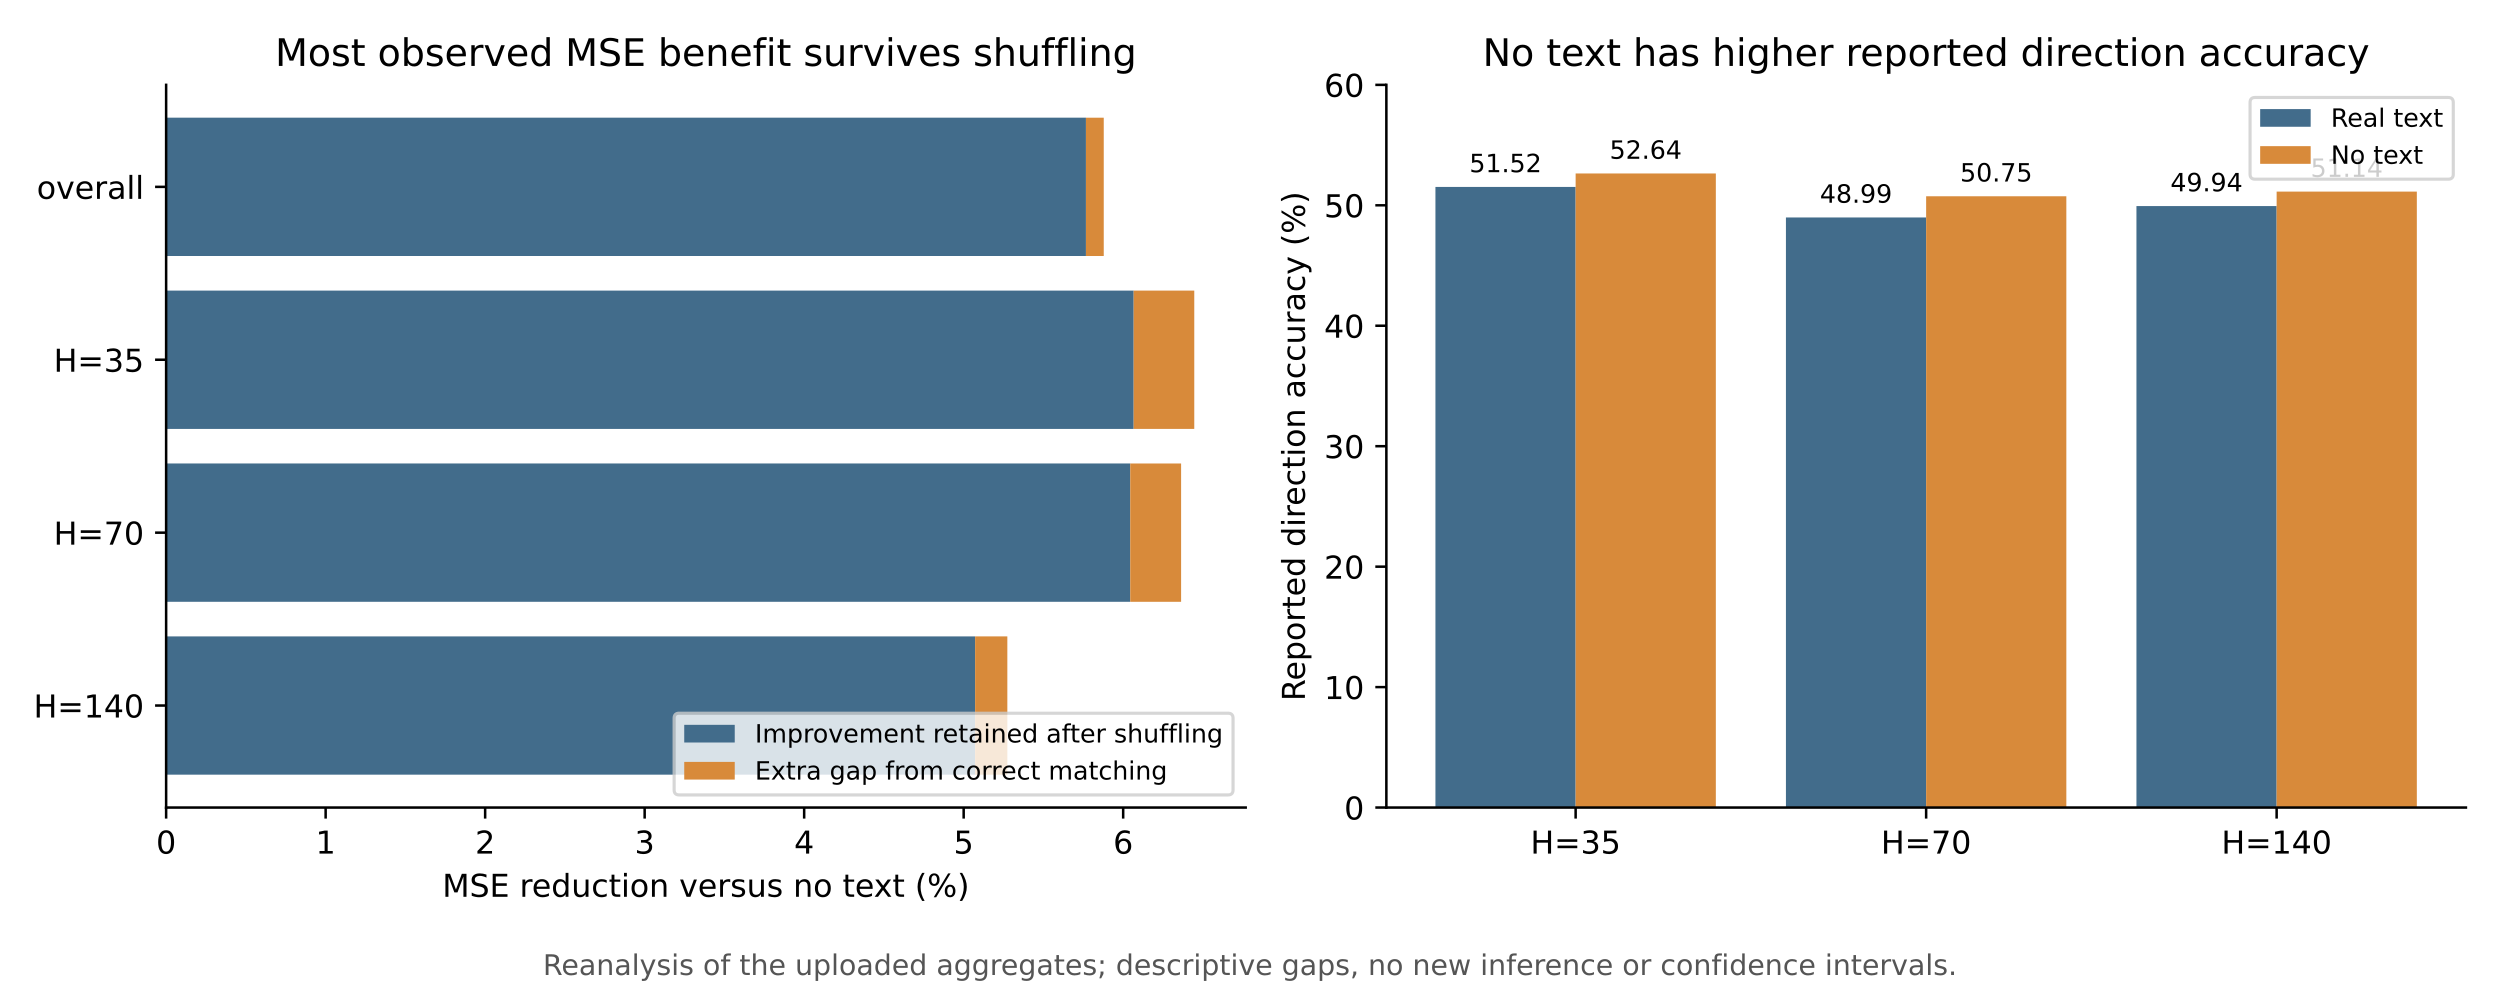
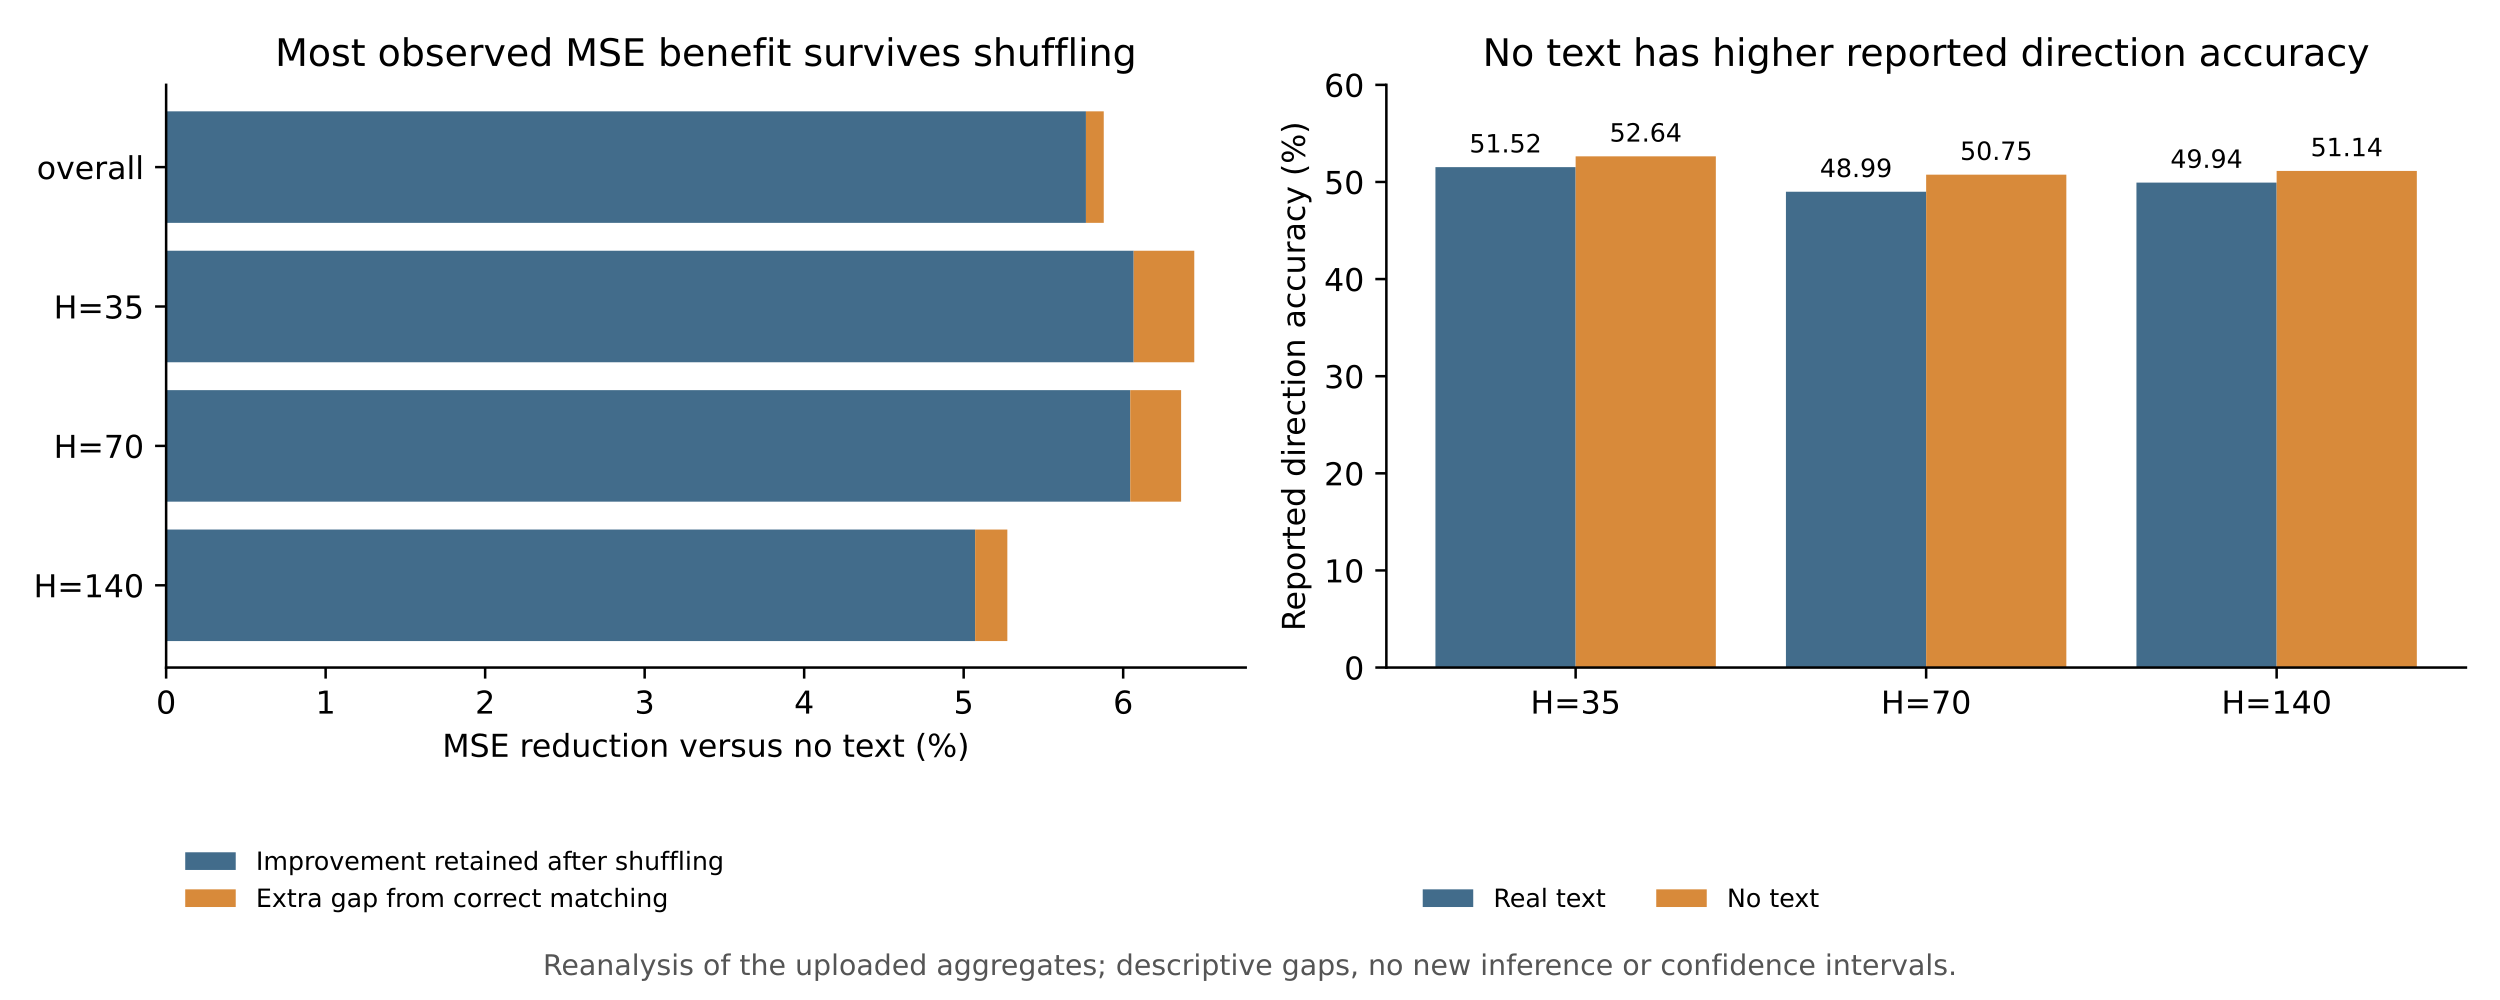
<svg xmlns="http://www.w3.org/2000/svg" xmlns:xlink="http://www.w3.org/1999/xlink" width="792pt" height="316.8pt" viewBox="0 0 792 316.8" version="1.1">
  <defs>
    <style type="text/css">*{stroke-linejoin: round; stroke-linecap: butt}</style>
  </defs>
  <g id="figure_1">
    <g id="patch_1">
      <path d="M 0 316.8 L 792 316.8 L 792 0 L 0 0 z " style="fill: #ffffff" />
    </g>
    <g id="axes_1">
      <g id="patch_2">
-         <path d="M 52.63 255.832 L 394.63 255.832 L 394.63 26.88 L 52.63 26.88 z " style="fill: #ffffff" />
+         <path d="M 52.63 211.48 L 394.63 211.48 L 394.63 26.88 L 52.63 26.88 z " style="fill: #ffffff" />
      </g>
      <g id="patch_3">
-         <path d="M 52.63 37.287 L 344.026 37.287 L 344.026 81.105 L 52.63 81.105 z " clip-path="url(#pbab9562e61)" style="fill: #426c8b" />
+         <path d="M 52.63 35.271 L 344.026 35.271 L 344.026 70.601 L 52.63 70.601 z " clip-path="url(#pde53116cf2)" style="fill: #426c8b" />
      </g>
      <g id="patch_4">
-         <path d="M 52.63 92.06 L 359.15 92.06 L 359.15 135.879 L 52.63 135.879 z " clip-path="url(#pbab9562e61)" style="fill: #426c8b" />
+         <path d="M 52.63 79.434 L 359.15 79.434 L 359.15 114.764 L 52.63 114.764 z " clip-path="url(#pde53116cf2)" style="fill: #426c8b" />
      </g>
      <g id="patch_5">
-         <path d="M 52.63 146.833 L 358.064 146.833 L 358.064 190.652 L 52.63 190.652 z " clip-path="url(#pbab9562e61)" style="fill: #426c8b" />
+         <path d="M 52.63 123.596 L 358.064 123.596 L 358.064 158.926 L 52.63 158.926 z " clip-path="url(#pde53116cf2)" style="fill: #426c8b" />
      </g>
      <g id="patch_6">
-         <path d="M 52.63 201.607 L 308.918 201.607 L 308.918 245.425 L 52.63 245.425 z " clip-path="url(#pbab9562e61)" style="fill: #426c8b" />
+         <path d="M 52.63 167.759 L 308.918 167.759 L 308.918 203.089 L 52.63 203.089 z " clip-path="url(#pde53116cf2)" style="fill: #426c8b" />
      </g>
      <g id="patch_7">
-         <path d="M 344.026 37.287 L 349.668 37.287 L 349.668 81.105 L 344.026 81.105 z " clip-path="url(#pbab9562e61)" style="fill: #d88a3a" />
+         <path d="M 344.026 35.271 L 349.668 35.271 L 349.668 70.601 L 344.026 70.601 z " clip-path="url(#pde53116cf2)" style="fill: #d88a3a" />
      </g>
      <g id="patch_8">
-         <path d="M 359.15 92.06 L 378.344 92.06 L 378.344 135.879 L 359.15 135.879 z " clip-path="url(#pbab9562e61)" style="fill: #d88a3a" />
+         <path d="M 359.15 79.434 L 378.344 79.434 L 378.344 114.764 L 359.15 114.764 z " clip-path="url(#pde53116cf2)" style="fill: #d88a3a" />
      </g>
      <g id="patch_9">
-         <path d="M 358.064 146.833 L 374.174 146.833 L 374.174 190.652 L 358.064 190.652 z " clip-path="url(#pbab9562e61)" style="fill: #d88a3a" />
+         <path d="M 358.064 123.596 L 374.174 123.596 L 374.174 158.926 L 358.064 158.926 z " clip-path="url(#pde53116cf2)" style="fill: #d88a3a" />
      </g>
      <g id="patch_10">
-         <path d="M 308.918 201.607 L 319.126 201.607 L 319.126 245.425 L 308.918 245.425 z " clip-path="url(#pbab9562e61)" style="fill: #d88a3a" />
+         <path d="M 308.918 167.759 L 319.126 167.759 L 319.126 203.089 L 308.918 203.089 z " clip-path="url(#pde53116cf2)" style="fill: #d88a3a" />
      </g>
      <g id="matplotlib.axis_1">
        <g id="xtick_1">
          <g id="line2d_1">
            <defs>
              <path id="m5920c8b038" d="M 0 0 L 0 3.5 " style="stroke: #000000; stroke-width: 0.8" />
            </defs>
            <g>
-               <use xlink:href="#m5920c8b038" x="52.63" y="255.832" style="stroke: #000000; stroke-width: 0.8" />
+               <use xlink:href="#m5920c8b038" x="52.63" y="211.48" style="stroke: #000000; stroke-width: 0.8" />
            </g>
          </g>
          <g id="text_1">
-             <text style="font: 10px 'DejaVu Sans'; text-anchor: middle" x="52.63" y="270.43" transform="rotate(-0 52.63 270.4304)">0</text>
+             <text style="font: 10px 'DejaVu Sans'; text-anchor: middle" x="52.63" y="226.078" transform="rotate(-0 52.63 226.0784)">0</text>
          </g>
        </g>
        <g id="xtick_2">
          <g id="line2d_2">
            <g>
-               <use xlink:href="#m5920c8b038" x="103.162" y="255.832" style="stroke: #000000; stroke-width: 0.8" />
+               <use xlink:href="#m5920c8b038" x="103.162" y="211.48" style="stroke: #000000; stroke-width: 0.8" />
            </g>
          </g>
          <g id="text_2">
-             <text style="font: 10px 'DejaVu Sans'; text-anchor: middle" x="103.162" y="270.43" transform="rotate(-0 103.1619 270.4304)">1</text>
+             <text style="font: 10px 'DejaVu Sans'; text-anchor: middle" x="103.162" y="226.078" transform="rotate(-0 103.1619 226.0784)">1</text>
          </g>
        </g>
        <g id="xtick_3">
          <g id="line2d_3">
            <g>
-               <use xlink:href="#m5920c8b038" x="153.694" y="255.832" style="stroke: #000000; stroke-width: 0.8" />
+               <use xlink:href="#m5920c8b038" x="153.694" y="211.48" style="stroke: #000000; stroke-width: 0.8" />
            </g>
          </g>
          <g id="text_3">
-             <text style="font: 10px 'DejaVu Sans'; text-anchor: middle" x="153.694" y="270.43" transform="rotate(-0 153.6938 270.4304)">2</text>
+             <text style="font: 10px 'DejaVu Sans'; text-anchor: middle" x="153.694" y="226.078" transform="rotate(-0 153.6938 226.0784)">2</text>
          </g>
        </g>
        <g id="xtick_4">
          <g id="line2d_4">
            <g>
-               <use xlink:href="#m5920c8b038" x="204.226" y="255.832" style="stroke: #000000; stroke-width: 0.8" />
+               <use xlink:href="#m5920c8b038" x="204.226" y="211.48" style="stroke: #000000; stroke-width: 0.8" />
            </g>
          </g>
          <g id="text_4">
-             <text style="font: 10px 'DejaVu Sans'; text-anchor: middle" x="204.226" y="270.43" transform="rotate(-0 204.2257 270.4304)">3</text>
+             <text style="font: 10px 'DejaVu Sans'; text-anchor: middle" x="204.226" y="226.078" transform="rotate(-0 204.2257 226.0784)">3</text>
          </g>
        </g>
        <g id="xtick_5">
          <g id="line2d_5">
            <g>
-               <use xlink:href="#m5920c8b038" x="254.758" y="255.832" style="stroke: #000000; stroke-width: 0.8" />
+               <use xlink:href="#m5920c8b038" x="254.758" y="211.48" style="stroke: #000000; stroke-width: 0.8" />
            </g>
          </g>
          <g id="text_5">
-             <text style="font: 10px 'DejaVu Sans'; text-anchor: middle" x="254.758" y="270.43" transform="rotate(-0 254.7576 270.4304)">4</text>
+             <text style="font: 10px 'DejaVu Sans'; text-anchor: middle" x="254.758" y="226.078" transform="rotate(-0 254.7576 226.0784)">4</text>
          </g>
        </g>
        <g id="xtick_6">
          <g id="line2d_6">
            <g>
-               <use xlink:href="#m5920c8b038" x="305.29" y="255.832" style="stroke: #000000; stroke-width: 0.8" />
+               <use xlink:href="#m5920c8b038" x="305.29" y="211.48" style="stroke: #000000; stroke-width: 0.8" />
            </g>
          </g>
          <g id="text_6">
-             <text style="font: 10px 'DejaVu Sans'; text-anchor: middle" x="305.29" y="270.43" transform="rotate(-0 305.2895 270.4304)">5</text>
+             <text style="font: 10px 'DejaVu Sans'; text-anchor: middle" x="305.29" y="226.078" transform="rotate(-0 305.2895 226.0784)">5</text>
          </g>
        </g>
        <g id="xtick_7">
          <g id="line2d_7">
            <g>
-               <use xlink:href="#m5920c8b038" x="355.821" y="255.832" style="stroke: #000000; stroke-width: 0.8" />
+               <use xlink:href="#m5920c8b038" x="355.821" y="211.48" style="stroke: #000000; stroke-width: 0.8" />
            </g>
          </g>
          <g id="text_7">
-             <text style="font: 10px 'DejaVu Sans'; text-anchor: middle" x="355.821" y="270.43" transform="rotate(-0 355.8214 270.4304)">6</text>
+             <text style="font: 10px 'DejaVu Sans'; text-anchor: middle" x="355.821" y="226.078" transform="rotate(-0 355.8214 226.0784)">6</text>
          </g>
        </g>
        <g id="text_8">
-           <text style="font: 10px 'DejaVu Sans'; text-anchor: middle" x="223.63" y="284.109" transform="rotate(-0 223.63 284.1086)">MSE reduction versus no text (%)</text>
+           <text style="font: 10px 'DejaVu Sans'; text-anchor: middle" x="223.63" y="239.757" transform="rotate(-0 223.63 239.7566)">MSE reduction versus no text (%)</text>
        </g>
      </g>
      <g id="matplotlib.axis_2">
        <g id="ytick_1">
          <g id="line2d_8">
            <defs>
              <path id="m8f49a5a569" d="M 0 0 L -3.5 0 " style="stroke: #000000; stroke-width: 0.8" />
            </defs>
            <g>
-               <use xlink:href="#m8f49a5a569" x="52.63" y="59.196" style="stroke: #000000; stroke-width: 0.8" />
+               <use xlink:href="#m8f49a5a569" x="52.63" y="52.936" style="stroke: #000000; stroke-width: 0.8" />
            </g>
          </g>
          <g id="text_9">
-             <text style="font: 10px 'DejaVu Sans'; text-anchor: end" x="45.63" y="62.995" transform="rotate(-0 45.63 62.99541)">overall</text>
+             <text style="font: 10px 'DejaVu Sans'; text-anchor: end" x="45.63" y="56.735" transform="rotate(-0 45.63 56.7352)">overall</text>
          </g>
        </g>
        <g id="ytick_2">
          <g id="line2d_9">
            <g>
-               <use xlink:href="#m8f49a5a569" x="52.63" y="113.969" style="stroke: #000000; stroke-width: 0.8" />
+               <use xlink:href="#m8f49a5a569" x="52.63" y="97.099" style="stroke: #000000; stroke-width: 0.8" />
            </g>
          </g>
          <g id="text_10">
-             <text style="font: 10px 'DejaVu Sans'; text-anchor: end" x="45.63" y="117.769" transform="rotate(-0 45.63 117.7686)">H=35</text>
+             <text style="font: 10px 'DejaVu Sans'; text-anchor: end" x="45.63" y="100.898" transform="rotate(-0 45.63 100.8979)">H=35</text>
          </g>
        </g>
        <g id="ytick_3">
          <g id="line2d_10">
            <g>
-               <use xlink:href="#m8f49a5a569" x="52.63" y="168.743" style="stroke: #000000; stroke-width: 0.8" />
+               <use xlink:href="#m8f49a5a569" x="52.63" y="141.261" style="stroke: #000000; stroke-width: 0.8" />
            </g>
          </g>
          <g id="text_11">
-             <text style="font: 10px 'DejaVu Sans'; text-anchor: end" x="45.63" y="172.542" transform="rotate(-0 45.63 172.5418)">H=70</text>
+             <text style="font: 10px 'DejaVu Sans'; text-anchor: end" x="45.63" y="145.061" transform="rotate(-0 45.63 145.0606)">H=70</text>
          </g>
        </g>
        <g id="ytick_4">
          <g id="line2d_11">
            <g>
-               <use xlink:href="#m8f49a5a569" x="52.63" y="223.516" style="stroke: #000000; stroke-width: 0.8" />
+               <use xlink:href="#m8f49a5a569" x="52.63" y="185.424" style="stroke: #000000; stroke-width: 0.8" />
            </g>
          </g>
          <g id="text_12">
-             <text style="font: 10px 'DejaVu Sans'; text-anchor: end" x="45.63" y="227.315" transform="rotate(-0 45.63 227.315)">H=140</text>
+             <text style="font: 10px 'DejaVu Sans'; text-anchor: end" x="45.63" y="189.223" transform="rotate(-0 45.63 189.2232)">H=140</text>
          </g>
        </g>
      </g>
      <g id="patch_11">
-         <path d="M 52.63 255.832 L 52.63 26.88 " style="fill: none; stroke: #000000; stroke-width: 0.8; stroke-linejoin: miter; stroke-linecap: square" />
+         <path d="M 52.63 211.48 L 52.63 26.88 " style="fill: none; stroke: #000000; stroke-width: 0.8; stroke-linejoin: miter; stroke-linecap: square" />
      </g>
      <g id="patch_12">
-         <path d="M 52.63 255.832 L 394.63 255.832 " style="fill: none; stroke: #000000; stroke-width: 0.8; stroke-linejoin: miter; stroke-linecap: square" />
+         <path d="M 52.63 211.48 L 394.63 211.48 " style="fill: none; stroke: #000000; stroke-width: 0.8; stroke-linejoin: miter; stroke-linecap: square" />
      </g>
      <g id="text_13">
        <text style="font: 12px 'DejaVu Sans'; text-anchor: middle" x="223.63" y="20.88" transform="rotate(-0 223.63 20.88)">Most observed MSE benefit survives shuffling</text>
      </g>
-       <g id="legend_1">
-         <g id="patch_13">
-           <path d="M 215.165 251.832 L 389.03 251.832 Q 390.63 251.832 390.63 250.232 L 390.63 227.547 Q 390.63 225.947 389.03 225.947 L 215.165 225.947 Q 213.565 225.947 213.565 227.547 L 213.565 250.232 Q 213.565 251.832 215.165 251.832 z " style="fill: #ffffff; opacity: 0.8; stroke: #cccccc; stroke-linejoin: miter" />
-         </g>
-         <g id="patch_14">
-           <path d="M 216.765 235.226 L 232.765 235.226 L 232.765 229.626 L 216.765 229.626 z " style="fill: #426c8b" />
-         </g>
-         <g id="text_14">
-           <text style="font: 8px 'DejaVu Sans'; text-anchor: start" x="239.165" y="235.226" transform="rotate(-0 239.165 235.2258)">Improvement retained after shuffling</text>
-         </g>
-         <g id="patch_15">
-           <path d="M 216.765 246.968 L 232.765 246.968 L 232.765 241.368 L 216.765 241.368 z " style="fill: #d88a3a" />
-         </g>
-         <g id="text_15">
-           <text style="font: 8px 'DejaVu Sans'; text-anchor: start" x="239.165" y="246.968" transform="rotate(-0 239.165 246.9683)">Extra gap from correct matching</text>
-         </g>
-       </g>
    </g>
    <g id="axes_2">
+       <g id="patch_13">
+         <path d="M 439.2 211.48 L 781.2 211.48 L 781.2 26.88 L 439.2 26.88 z " style="fill: #ffffff" />
+       </g>
+       <g id="patch_14">
+         <path d="M 454.745 211.48 L 499.161 211.48 L 499.161 52.957 L 454.745 52.957 z " clip-path="url(#p6995e3ccff)" style="fill: #426c8b" />
+       </g>
+       <g id="patch_15">
+         <path d="M 565.784 211.48 L 610.2 211.48 L 610.2 60.751 L 565.784 60.751 z " clip-path="url(#p6995e3ccff)" style="fill: #426c8b" />
+       </g>
      <g id="patch_16">
-         <path d="M 439.2 255.832 L 781.2 255.832 L 781.2 26.88 L 439.2 26.88 z " style="fill: #ffffff" />
+         <path d="M 676.823 211.48 L 721.239 211.48 L 721.239 57.845 L 676.823 57.845 z " clip-path="url(#p6995e3ccff)" style="fill: #426c8b" />
      </g>
      <g id="patch_17">
-         <path d="M 454.745 255.832 L 499.161 255.832 L 499.161 59.222 L 454.745 59.222 z " clip-path="url(#p04c2ae9a6b)" style="fill: #426c8b" />
+         <path d="M 499.161 211.48 L 543.577 211.48 L 543.577 49.522 L 499.161 49.522 z " clip-path="url(#p6995e3ccff)" style="fill: #d88a3a" />
      </g>
      <g id="patch_18">
-         <path d="M 565.784 255.832 L 610.2 255.832 L 610.2 68.889 L 565.784 68.889 z " clip-path="url(#p04c2ae9a6b)" style="fill: #426c8b" />
+         <path d="M 610.2 211.48 L 654.616 211.48 L 654.616 55.335 L 610.2 55.335 z " clip-path="url(#p6995e3ccff)" style="fill: #d88a3a" />
      </g>
      <g id="patch_19">
-         <path d="M 676.823 255.832 L 721.239 255.832 L 721.239 65.284 L 676.823 65.284 z " clip-path="url(#p04c2ae9a6b)" style="fill: #426c8b" />
-       </g>
-       <g id="patch_20">
-         <path d="M 499.161 255.832 L 543.577 255.832 L 543.577 54.962 L 499.161 54.962 z " clip-path="url(#p04c2ae9a6b)" style="fill: #d88a3a" />
-       </g>
-       <g id="patch_21">
-         <path d="M 610.2 255.832 L 654.616 255.832 L 654.616 62.171 L 610.2 62.171 z " clip-path="url(#p04c2ae9a6b)" style="fill: #d88a3a" />
-       </g>
-       <g id="patch_22">
-         <path d="M 721.239 255.832 L 765.655 255.832 L 765.655 60.697 L 721.239 60.697 z " clip-path="url(#p04c2ae9a6b)" style="fill: #d88a3a" />
+         <path d="M 721.239 211.48 L 765.655 211.48 L 765.655 54.146 L 721.239 54.146 z " clip-path="url(#p6995e3ccff)" style="fill: #d88a3a" />
      </g>
      <g id="matplotlib.axis_3">
        <g id="xtick_8">
          <g id="line2d_12">
            <g>
-               <use xlink:href="#m5920c8b038" x="499.161" y="255.832" style="stroke: #000000; stroke-width: 0.8" />
-             </g>
-           </g>
-           <g id="text_16">
-             <text style="font: 10px 'DejaVu Sans'; text-anchor: middle" x="499.161" y="270.43" transform="rotate(-0 499.161 270.4304)">H=35</text>
+               <use xlink:href="#m5920c8b038" x="499.161" y="211.48" style="stroke: #000000; stroke-width: 0.8" />
+             </g>
+           </g>
+           <g id="text_14">
+             <text style="font: 10px 'DejaVu Sans'; text-anchor: middle" x="499.161" y="226.078" transform="rotate(-0 499.161 226.0784)">H=35</text>
          </g>
        </g>
        <g id="xtick_9">
          <g id="line2d_13">
            <g>
-               <use xlink:href="#m5920c8b038" x="610.2" y="255.832" style="stroke: #000000; stroke-width: 0.8" />
-             </g>
-           </g>
-           <g id="text_17">
-             <text style="font: 10px 'DejaVu Sans'; text-anchor: middle" x="610.2" y="270.43" transform="rotate(-0 610.2 270.4304)">H=70</text>
+               <use xlink:href="#m5920c8b038" x="610.2" y="211.48" style="stroke: #000000; stroke-width: 0.8" />
+             </g>
+           </g>
+           <g id="text_15">
+             <text style="font: 10px 'DejaVu Sans'; text-anchor: middle" x="610.2" y="226.078" transform="rotate(-0 610.2 226.0784)">H=70</text>
          </g>
        </g>
        <g id="xtick_10">
          <g id="line2d_14">
            <g>
-               <use xlink:href="#m5920c8b038" x="721.239" y="255.832" style="stroke: #000000; stroke-width: 0.8" />
-             </g>
-           </g>
-           <g id="text_18">
-             <text style="font: 10px 'DejaVu Sans'; text-anchor: middle" x="721.239" y="270.43" transform="rotate(-0 721.239 270.4304)">H=140</text>
+               <use xlink:href="#m5920c8b038" x="721.239" y="211.48" style="stroke: #000000; stroke-width: 0.8" />
+             </g>
+           </g>
+           <g id="text_16">
+             <text style="font: 10px 'DejaVu Sans'; text-anchor: middle" x="721.239" y="226.078" transform="rotate(-0 721.239 226.0784)">H=140</text>
          </g>
        </g>
      </g>
      <g id="matplotlib.axis_4">
        <g id="ytick_5">
          <g id="line2d_15">
            <g>
-               <use xlink:href="#m8f49a5a569" x="439.2" y="255.832" style="stroke: #000000; stroke-width: 0.8" />
-             </g>
-           </g>
-           <g id="text_19">
-             <text style="font: 10px 'DejaVu Sans'; text-anchor: end" x="432.2" y="259.631" transform="rotate(-0 432.2 259.6312)">0</text>
+               <use xlink:href="#m8f49a5a569" x="439.2" y="211.48" style="stroke: #000000; stroke-width: 0.8" />
+             </g>
+           </g>
+           <g id="text_17">
+             <text style="font: 10px 'DejaVu Sans'; text-anchor: end" x="432.2" y="215.279" transform="rotate(-0 432.2 215.2792)">0</text>
          </g>
        </g>
        <g id="ytick_6">
          <g id="line2d_16">
            <g>
-               <use xlink:href="#m8f49a5a569" x="439.2" y="217.673" style="stroke: #000000; stroke-width: 0.8" />
-             </g>
-           </g>
-           <g id="text_20">
-             <text style="font: 10px 'DejaVu Sans'; text-anchor: end" x="432.2" y="221.473" transform="rotate(-0 432.2 221.4726)">10</text>
+               <use xlink:href="#m8f49a5a569" x="439.2" y="180.713" style="stroke: #000000; stroke-width: 0.8" />
+             </g>
+           </g>
+           <g id="text_18">
+             <text style="font: 10px 'DejaVu Sans'; text-anchor: end" x="432.2" y="184.513" transform="rotate(-0 432.2 184.5126)">10</text>
          </g>
        </g>
        <g id="ytick_7">
          <g id="line2d_17">
            <g>
-               <use xlink:href="#m8f49a5a569" x="439.2" y="179.515" style="stroke: #000000; stroke-width: 0.8" />
-             </g>
-           </g>
-           <g id="text_21">
-             <text style="font: 10px 'DejaVu Sans'; text-anchor: end" x="432.2" y="183.314" transform="rotate(-0 432.2 183.3139)">20</text>
+               <use xlink:href="#m8f49a5a569" x="439.2" y="149.947" style="stroke: #000000; stroke-width: 0.8" />
+             </g>
+           </g>
+           <g id="text_19">
+             <text style="font: 10px 'DejaVu Sans'; text-anchor: end" x="432.2" y="153.746" transform="rotate(-0 432.2 153.7459)">20</text>
          </g>
        </g>
        <g id="ytick_8">
          <g id="line2d_18">
            <g>
-               <use xlink:href="#m8f49a5a569" x="439.2" y="141.356" style="stroke: #000000; stroke-width: 0.8" />
-             </g>
-           </g>
-           <g id="text_22">
-             <text style="font: 10px 'DejaVu Sans'; text-anchor: end" x="432.2" y="145.155" transform="rotate(-0 432.2 145.1552)">30</text>
+               <use xlink:href="#m8f49a5a569" x="439.2" y="119.18" style="stroke: #000000; stroke-width: 0.8" />
+             </g>
+           </g>
+           <g id="text_20">
+             <text style="font: 10px 'DejaVu Sans'; text-anchor: end" x="432.2" y="122.979" transform="rotate(-0 432.2 122.9792)">30</text>
          </g>
        </g>
        <g id="ytick_9">
          <g id="line2d_19">
            <g>
-               <use xlink:href="#m8f49a5a569" x="439.2" y="103.197" style="stroke: #000000; stroke-width: 0.8" />
-             </g>
-           </g>
-           <g id="text_23">
-             <text style="font: 10px 'DejaVu Sans'; text-anchor: end" x="432.2" y="106.997" transform="rotate(-0 432.2 106.9966)">40</text>
+               <use xlink:href="#m8f49a5a569" x="439.2" y="88.413" style="stroke: #000000; stroke-width: 0.8" />
+             </g>
+           </g>
+           <g id="text_21">
+             <text style="font: 10px 'DejaVu Sans'; text-anchor: end" x="432.2" y="92.213" transform="rotate(-0 432.2 92.21255)">40</text>
          </g>
        </g>
        <g id="ytick_10">
          <g id="line2d_20">
            <g>
-               <use xlink:href="#m8f49a5a569" x="439.2" y="65.039" style="stroke: #000000; stroke-width: 0.8" />
-             </g>
-           </g>
-           <g id="text_24">
-             <text style="font: 10px 'DejaVu Sans'; text-anchor: end" x="432.2" y="68.838" transform="rotate(-0 432.2 68.83788)">50</text>
+               <use xlink:href="#m8f49a5a569" x="439.2" y="57.647" style="stroke: #000000; stroke-width: 0.8" />
+             </g>
+           </g>
+           <g id="text_22">
+             <text style="font: 10px 'DejaVu Sans'; text-anchor: end" x="432.2" y="61.446" transform="rotate(-0 432.2 61.44588)">50</text>
          </g>
        </g>
        <g id="ytick_11">
          <g id="line2d_21">
            <g>
              <use xlink:href="#m8f49a5a569" x="439.2" y="26.88" style="stroke: #000000; stroke-width: 0.8" />
            </g>
          </g>
-           <g id="text_25">
+           <g id="text_23">
            <text style="font: 10px 'DejaVu Sans'; text-anchor: end" x="432.2" y="30.679" transform="rotate(-0 432.2 30.67922)">60</text>
          </g>
        </g>
-         <g id="text_26">
-           <text style="font: 10px 'DejaVu Sans'; text-anchor: middle" x="413.395" y="141.356" transform="rotate(-90 413.3953 141.356)">Reported direction accuracy (%)</text>
-         </g>
+         <g id="text_24">
+           <text style="font: 10px 'DejaVu Sans'; text-anchor: middle" x="413.395" y="119.18" transform="rotate(-90 413.3953 119.18)">Reported direction accuracy (%)</text>
+         </g>
+       </g>
+       <g id="patch_20">
+         <path d="M 439.2 211.48 L 439.2 26.88 " style="fill: none; stroke: #000000; stroke-width: 0.8; stroke-linejoin: miter; stroke-linecap: square" />
+       </g>
+       <g id="patch_21">
+         <path d="M 439.2 211.48 L 781.2 211.48 " style="fill: none; stroke: #000000; stroke-width: 0.8; stroke-linejoin: miter; stroke-linecap: square" />
+       </g>
+       <g id="text_25">
+         <text style="font: 8px 'DejaVu Sans'; text-anchor: middle" x="476.953" y="48.293" transform="rotate(-0 476.9532 48.29328)">51.52</text>
+       </g>
+       <g id="text_26">
+         <text style="font: 8px 'DejaVu Sans'; text-anchor: middle" x="587.992" y="56.087" transform="rotate(-0 587.9922 56.08732)">48.99</text>
+       </g>
+       <g id="text_27">
+         <text style="font: 8px 'DejaVu Sans'; text-anchor: middle" x="699.031" y="53.181" transform="rotate(-0 699.0312 53.18107)">49.94</text>
+       </g>
+       <g id="text_28">
+         <text style="font: 8px 'DejaVu Sans'; text-anchor: middle" x="521.369" y="44.859" transform="rotate(-0 521.3688 44.85861)">52.64</text>
+       </g>
+       <g id="text_29">
+         <text style="font: 8px 'DejaVu Sans'; text-anchor: middle" x="632.408" y="50.671" transform="rotate(-0 632.4078 50.67112)">50.75</text>
+       </g>
+       <g id="text_30">
+         <text style="font: 8px 'DejaVu Sans'; text-anchor: middle" x="743.447" y="49.482" transform="rotate(-0 743.4468 49.4822)">51.14</text>
+       </g>
+       <g id="text_31">
+         <text style="font: 12px 'DejaVu Sans'; text-anchor: middle" x="610.2" y="20.88" transform="rotate(-0 610.2 20.88)">No text has higher reported direction accuracy</text>
+       </g>
+     </g>
+     <g id="text_32">
+       <text style="fill: #555555; font: 9px 'DejaVu Sans'; text-anchor: middle" x="396" y="308.88" transform="rotate(-0 396 308.88)">Reanalysis of the uploaded aggregates; descriptive gaps, no new inference or confidence intervals.</text>
+     </g>
+     <g id="legend_1">
+       <g id="patch_22">
+         <path d="M 58.68 275.602 L 74.68 275.602 L 74.68 270.002 L 58.68 270.002 z " style="fill: #426c8b" />
+       </g>
+       <g id="text_33">
+         <text style="font: 8px 'DejaVu Sans'; text-anchor: start" x="81.08" y="275.602" transform="rotate(-0 81.08 275.6017)">Improvement retained after shuffling</text>
      </g>
      <g id="patch_23">
-         <path d="M 439.2 255.832 L 439.2 26.88 " style="fill: none; stroke: #000000; stroke-width: 0.8; stroke-linejoin: miter; stroke-linecap: square" />
-       </g>
+         <path d="M 58.68 287.344 L 74.68 287.344 L 74.68 281.744 L 58.68 281.744 z " style="fill: #d88a3a" />
+       </g>
+       <g id="text_34">
+         <text style="font: 8px 'DejaVu Sans'; text-anchor: start" x="81.08" y="287.344" transform="rotate(-0 81.08 287.3442)">Extra gap from correct matching</text>
+       </g>
+     </g>
+     <g id="legend_2">
      <g id="patch_24">
-         <path d="M 439.2 255.832 L 781.2 255.832 " style="fill: none; stroke: #000000; stroke-width: 0.8; stroke-linejoin: miter; stroke-linecap: square" />
-       </g>
-       <g id="text_27">
-         <text style="font: 8px 'DejaVu Sans'; text-anchor: middle" x="476.953" y="54.559" transform="rotate(-0 476.9532 54.55855)">51.52</text>
-       </g>
-       <g id="text_28">
-         <text style="font: 8px 'DejaVu Sans'; text-anchor: middle" x="587.992" y="64.225" transform="rotate(-0 587.9922 64.22519)">48.99</text>
-       </g>
-       <g id="text_29">
-         <text style="font: 8px 'DejaVu Sans'; text-anchor: middle" x="699.031" y="60.621" transform="rotate(-0 699.0312 60.62068)">49.94</text>
-       </g>
-       <g id="text_30">
-         <text style="font: 8px 'DejaVu Sans'; text-anchor: middle" x="521.369" y="50.299" transform="rotate(-0 521.3688 50.29867)">52.64</text>
-       </g>
-       <g id="text_31">
-         <text style="font: 8px 'DejaVu Sans'; text-anchor: middle" x="632.408" y="57.508" transform="rotate(-0 632.4078 57.50769)">50.75</text>
-       </g>
-       <g id="text_32">
-         <text style="font: 8px 'DejaVu Sans'; text-anchor: middle" x="743.447" y="56.033" transform="rotate(-0 743.4468 56.03312)">51.14</text>
-       </g>
-       <g id="text_33">
-         <text style="font: 12px 'DejaVu Sans'; text-anchor: middle" x="610.2" y="20.88" transform="rotate(-0 610.2 20.88)">No text has higher reported direction accuracy</text>
-       </g>
-       <g id="legend_2">
-         <g id="patch_25">
-           <path d="M 714.421 56.765 L 775.6 56.765 Q 777.2 56.765 777.2 55.165 L 777.2 32.48 Q 777.2 30.88 775.6 30.88 L 714.421 30.88 Q 712.821 30.88 712.821 32.48 L 712.821 55.165 Q 712.821 56.765 714.421 56.765 z " style="fill: #ffffff; opacity: 0.8; stroke: #cccccc; stroke-linejoin: miter" />
-         </g>
-         <g id="patch_26">
-           <path d="M 716.021 40.159 L 732.021 40.159 L 732.021 34.559 L 716.021 34.559 z " style="fill: #426c8b" />
-         </g>
-         <g id="text_34">
-           <text style="font: 8px 'DejaVu Sans'; text-anchor: start" x="738.421" y="40.159" transform="rotate(-0 738.4212 40.15875)">Real text</text>
-         </g>
-         <g id="patch_27">
-           <path d="M 716.021 51.901 L 732.021 51.901 L 732.021 46.301 L 716.021 46.301 z " style="fill: #d88a3a" />
-         </g>
-         <g id="text_35">
-           <text style="font: 8px 'DejaVu Sans'; text-anchor: start" x="738.421" y="51.901" transform="rotate(-0 738.4212 51.90125)">No text</text>
-         </g>
-       </g>
-     </g>
-     <g id="text_36">
-       <text style="fill: #555555; font: 9px 'DejaVu Sans'; text-anchor: middle" x="396" y="308.88" transform="rotate(-0 396 308.88)">Reanalysis of the uploaded aggregates; descriptive gaps, no new inference or confidence intervals.</text>
+         <path d="M 450.72 287.344 L 466.72 287.344 L 466.72 281.744 L 450.72 281.744 z " style="fill: #426c8b" />
+       </g>
+       <g id="text_35">
+         <text style="font: 8px 'DejaVu Sans'; text-anchor: start" x="473.12" y="287.344" transform="rotate(-0 473.12 287.3442)">Real text</text>
+       </g>
+       <g id="patch_25">
+         <path d="M 524.699 287.344 L 540.699 287.344 L 540.699 281.744 L 524.699 281.744 z " style="fill: #d88a3a" />
+       </g>
+       <g id="text_36">
+         <text style="font: 8px 'DejaVu Sans'; text-anchor: start" x="547.099" y="287.344" transform="rotate(-0 547.0987 287.3442)">No text</text>
+       </g>
    </g>
  </g>
  <defs>
-     <clipPath id="pbab9562e61">
-       <rect x="52.63" y="26.88" width="342" height="228.952" />
+     <clipPath id="pde53116cf2">
+       <rect x="52.63" y="26.88" width="342" height="184.6" />
    </clipPath>
-     <clipPath id="p04c2ae9a6b">
-       <rect x="439.2" y="26.88" width="342" height="228.952" />
+     <clipPath id="p6995e3ccff">
+       <rect x="439.2" y="26.88" width="342" height="184.6" />
    </clipPath>
  </defs>
</svg>
